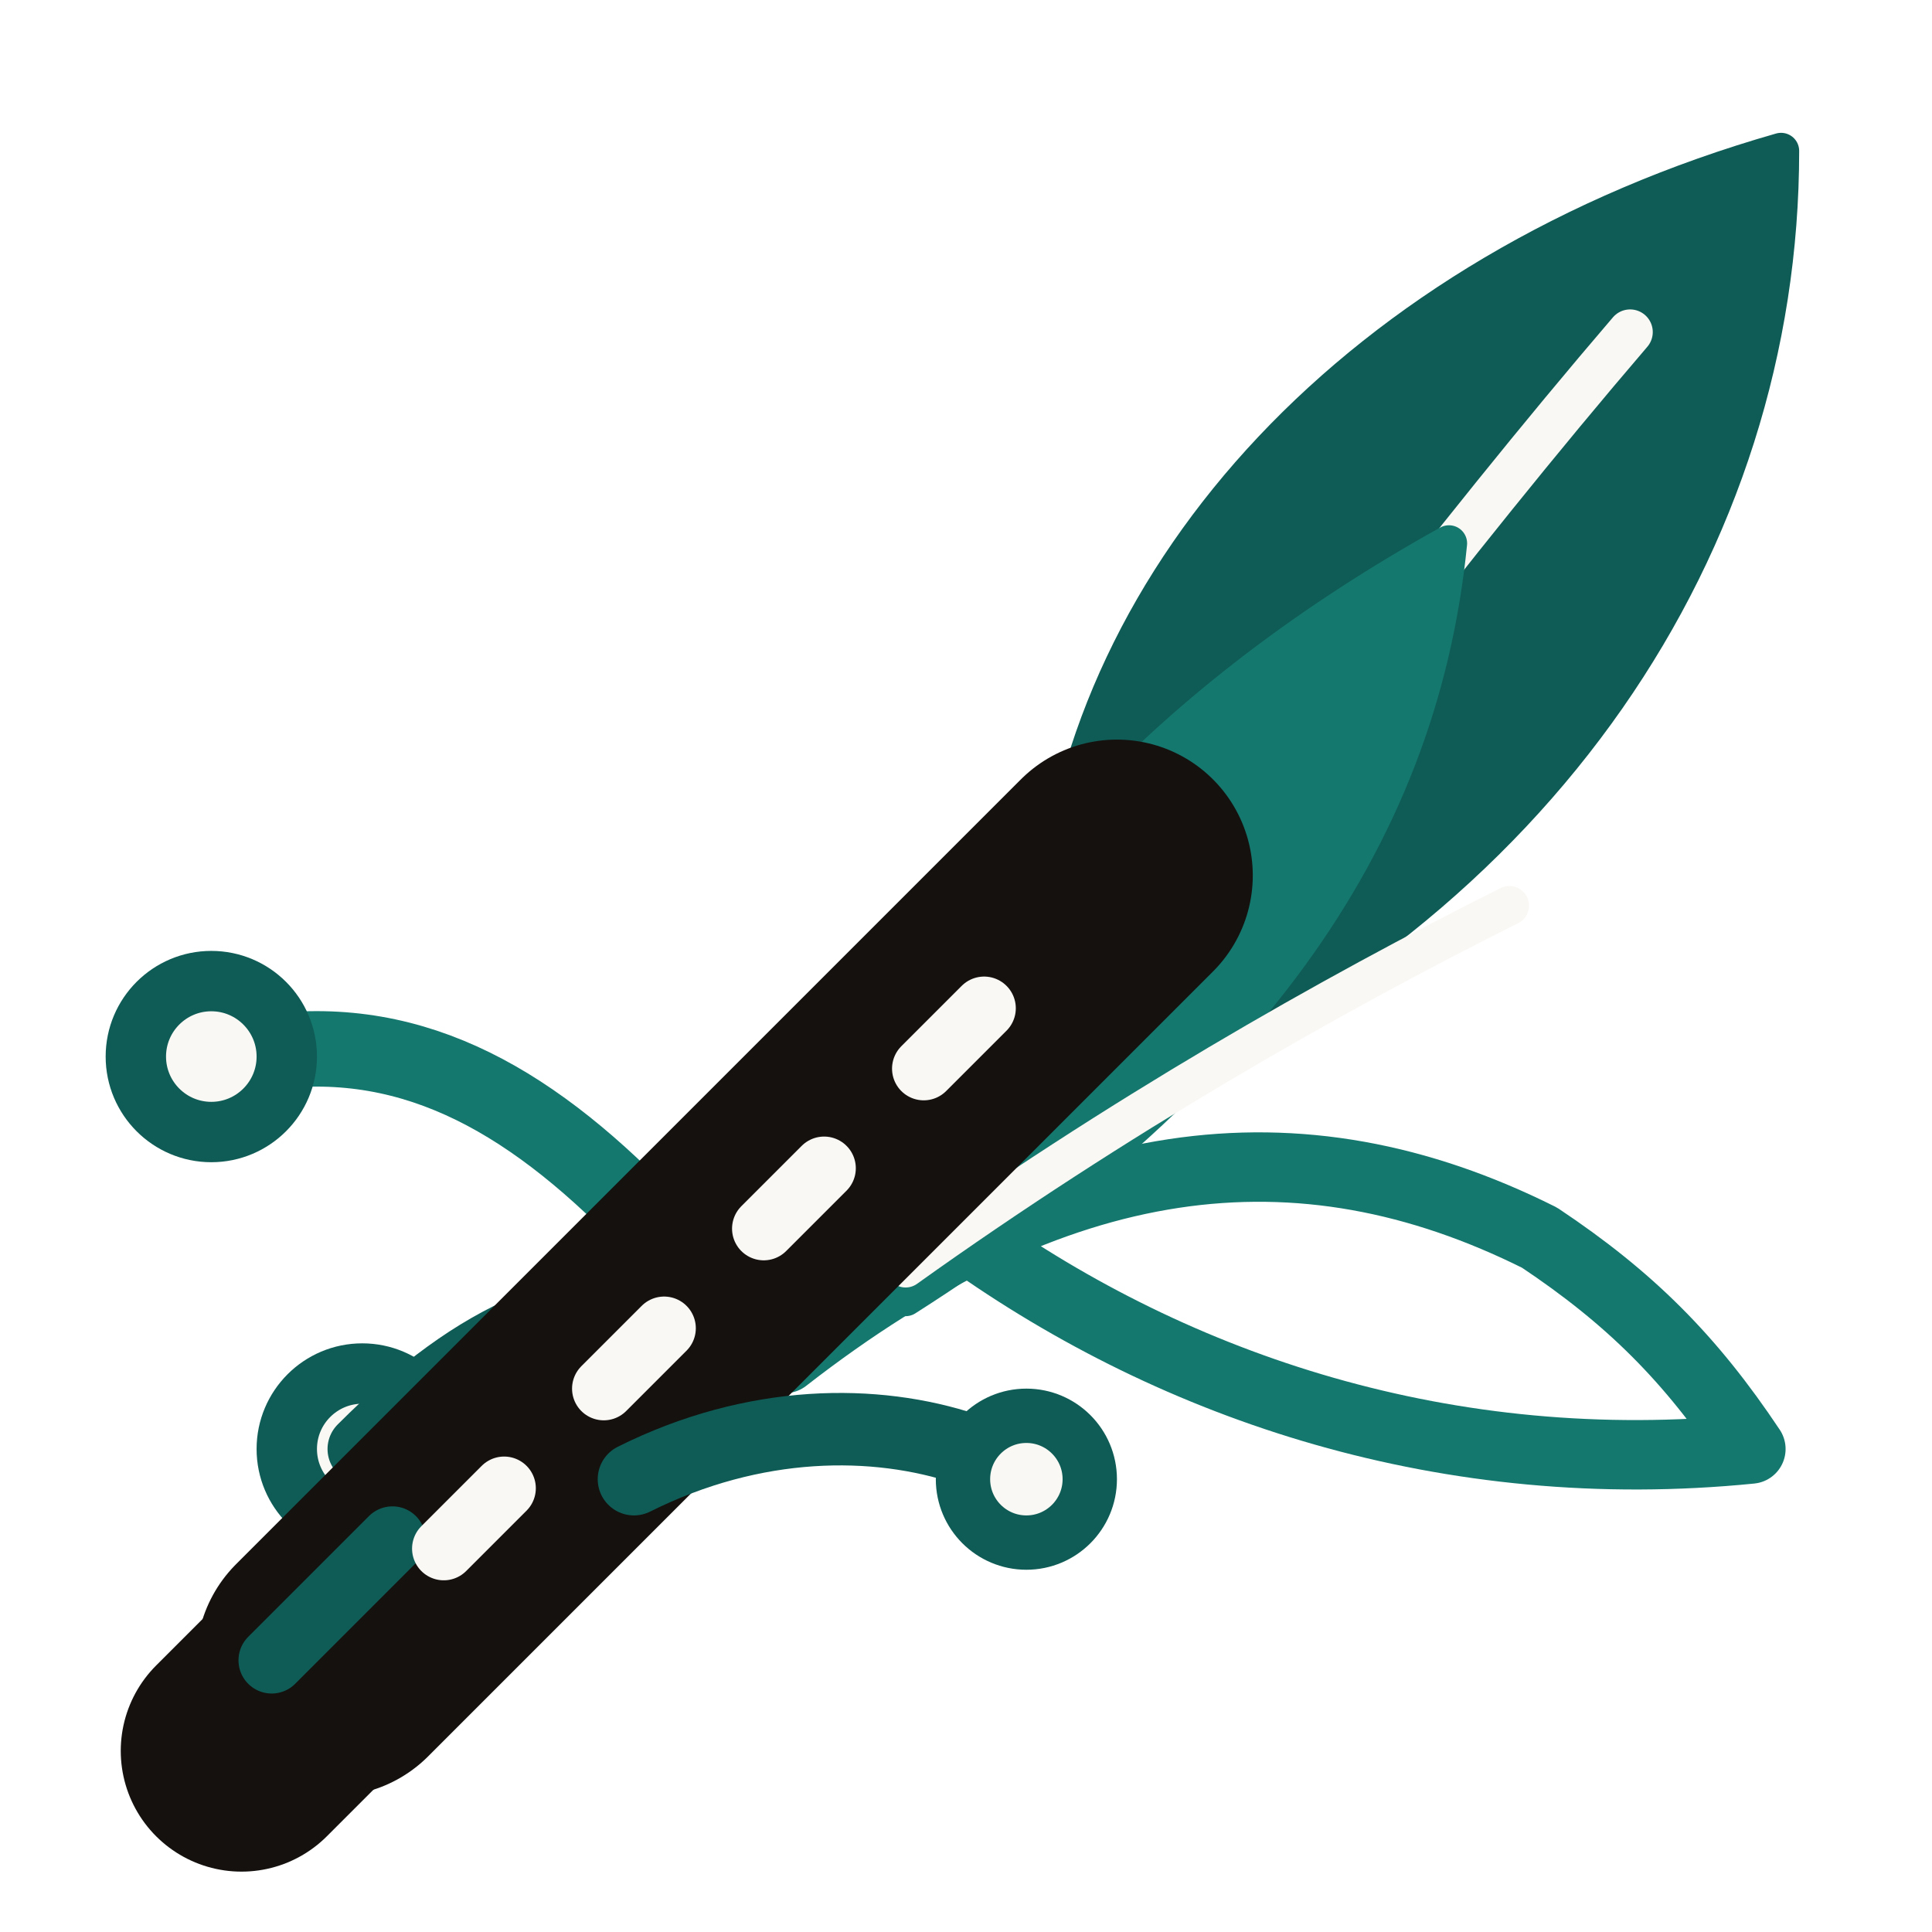
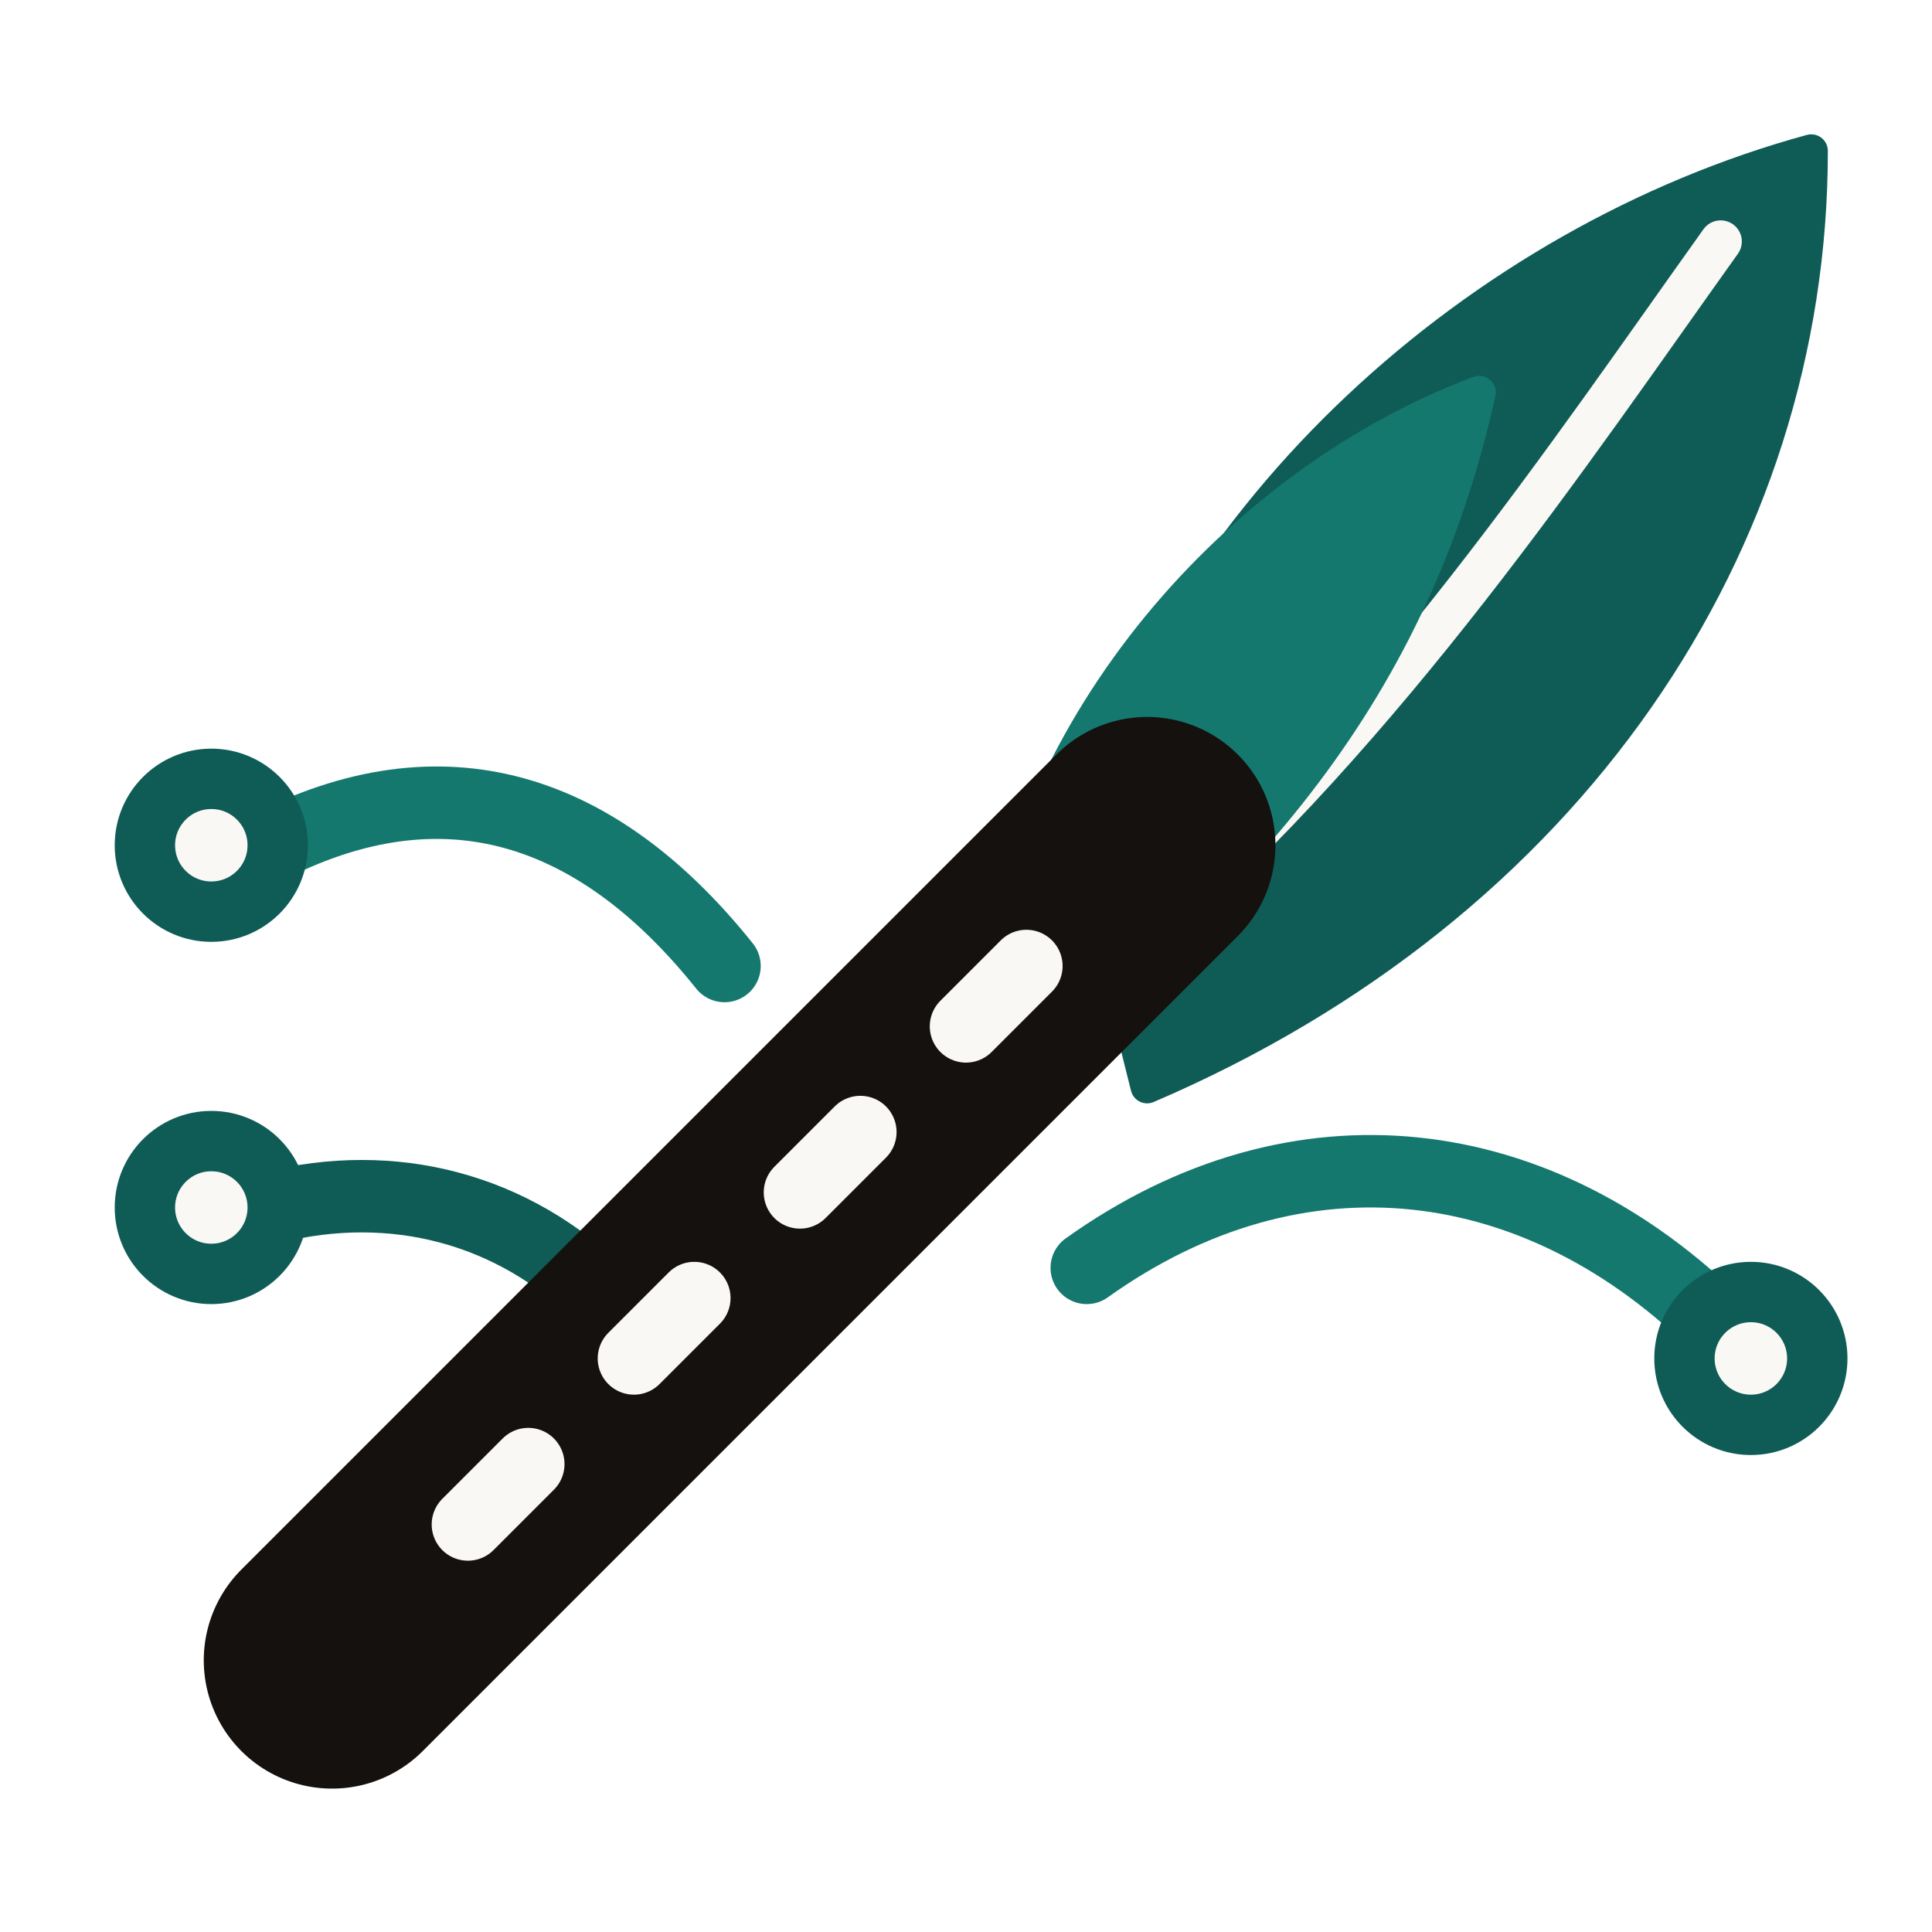
<svg xmlns="http://www.w3.org/2000/svg" viewBox="0 0 64 64" width="64" height="64">
  <g fill="none" stroke-linecap="round" stroke-linejoin="round">
-     <path d="M8 35c5-1 9 1 13 5l4 3" stroke="#14786f" stroke-width="2.5" />
-     <circle cx="7" cy="35" r="2.5" fill="#faf8f4" stroke="#0f5c56" stroke-width="2" />
-     <circle cx="12" cy="48" r="2.5" fill="#faf8f4" stroke="#0f5c56" stroke-width="2" />
-     <path d="M12 48c4-4 7-5 11-5" stroke="#0f5c56" stroke-width="2.3" />
-     <path d="M26 45c9-7 17-8 25-4 3 2 5 4 7 7-10 1-19-2-26-7" stroke="#14786f" stroke-width="2.3" />
-     <path d="M35 30c1-11 10-21 24-25 0 13-8 25-22 31" fill="#0f5c56" stroke="#0f5c56" stroke-width="1.2" />
-     <path d="M36 34c6-8 12-16 18-23" stroke="#faf8f4" stroke-width="1.5" />
-     <path d="M29 39c3-9 10-16 19-21-1 10-7 18-18 25" fill="#14786f" stroke="#14786f" stroke-width="1.2" />
-     <path d="M30 42c7-5 14-9 20-12" stroke="#faf8f4" stroke-width="1.3" />
-     <path d="M11 55 37 29" stroke="#14110f" stroke-width="9" />
-     <path d="M8 58l5-5" stroke="#14110f" stroke-width="8" />
-     <path d="M9 55l4-4" stroke="#0f5c56" stroke-width="2.2" />
-     <path d="M14.7 51.3l2-2M20 46l2-2M25.3 40.7l2-2M30.6 35.4l2-2" stroke="#faf8f4" stroke-width="2.1" />
-     <path d="M21 49c4-2 8-2 11-1" stroke="#0f5c56" stroke-width="2.4" />
-     <circle cx="34" cy="49" r="2.1" fill="#faf8f4" stroke="#0f5c56" stroke-width="1.8" />
+     <path d="M9 28c6-3 11-1 15 4" stroke="#14786f" stroke-width="2.4" />
+     <circle cx="7" cy="28" r="2.2" fill="#faf8f4" stroke="#0f5c56" stroke-width="2" />
+     <path d="M9 40c4-1 8 0 11 3" stroke="#0f5c56" stroke-width="2.4" />
+     <circle cx="7" cy="40" r="2.2" fill="#faf8f4" stroke="#0f5c56" stroke-width="2" />
+     <path d="M36 42c7-5 15-4 21 2" stroke="#14786f" stroke-width="2.4" />
+     <circle cx="58" cy="45" r="2.2" fill="#faf8f4" stroke="#0f5c56" stroke-width="2" />
+     <path d="M36 28c3-11 13-20 24-23 0 13-8 25-22 31z" fill="#0f5c56" stroke="#0f5c56" stroke-width="1.1" />
+     <path d="M38 31C46 24 52 15 57 8" stroke="#faf8f4" stroke-width="1.4" />
+     <path d="M33 33c1-9 8-17 16-20-2 9-7 16-17 23z" fill="#14786f" stroke="#14786f" stroke-width="1.1" />
+     <path d="M11 55 38 28" stroke="#14110f" stroke-width="8.5" />
+     <path d="M15.5 50.5 17.5 48.5M21 45 23 43M26.5 39.5 28.5 37.5M32 34 34 32" stroke="#faf8f4" stroke-width="2.4" />
  </g>
</svg>
